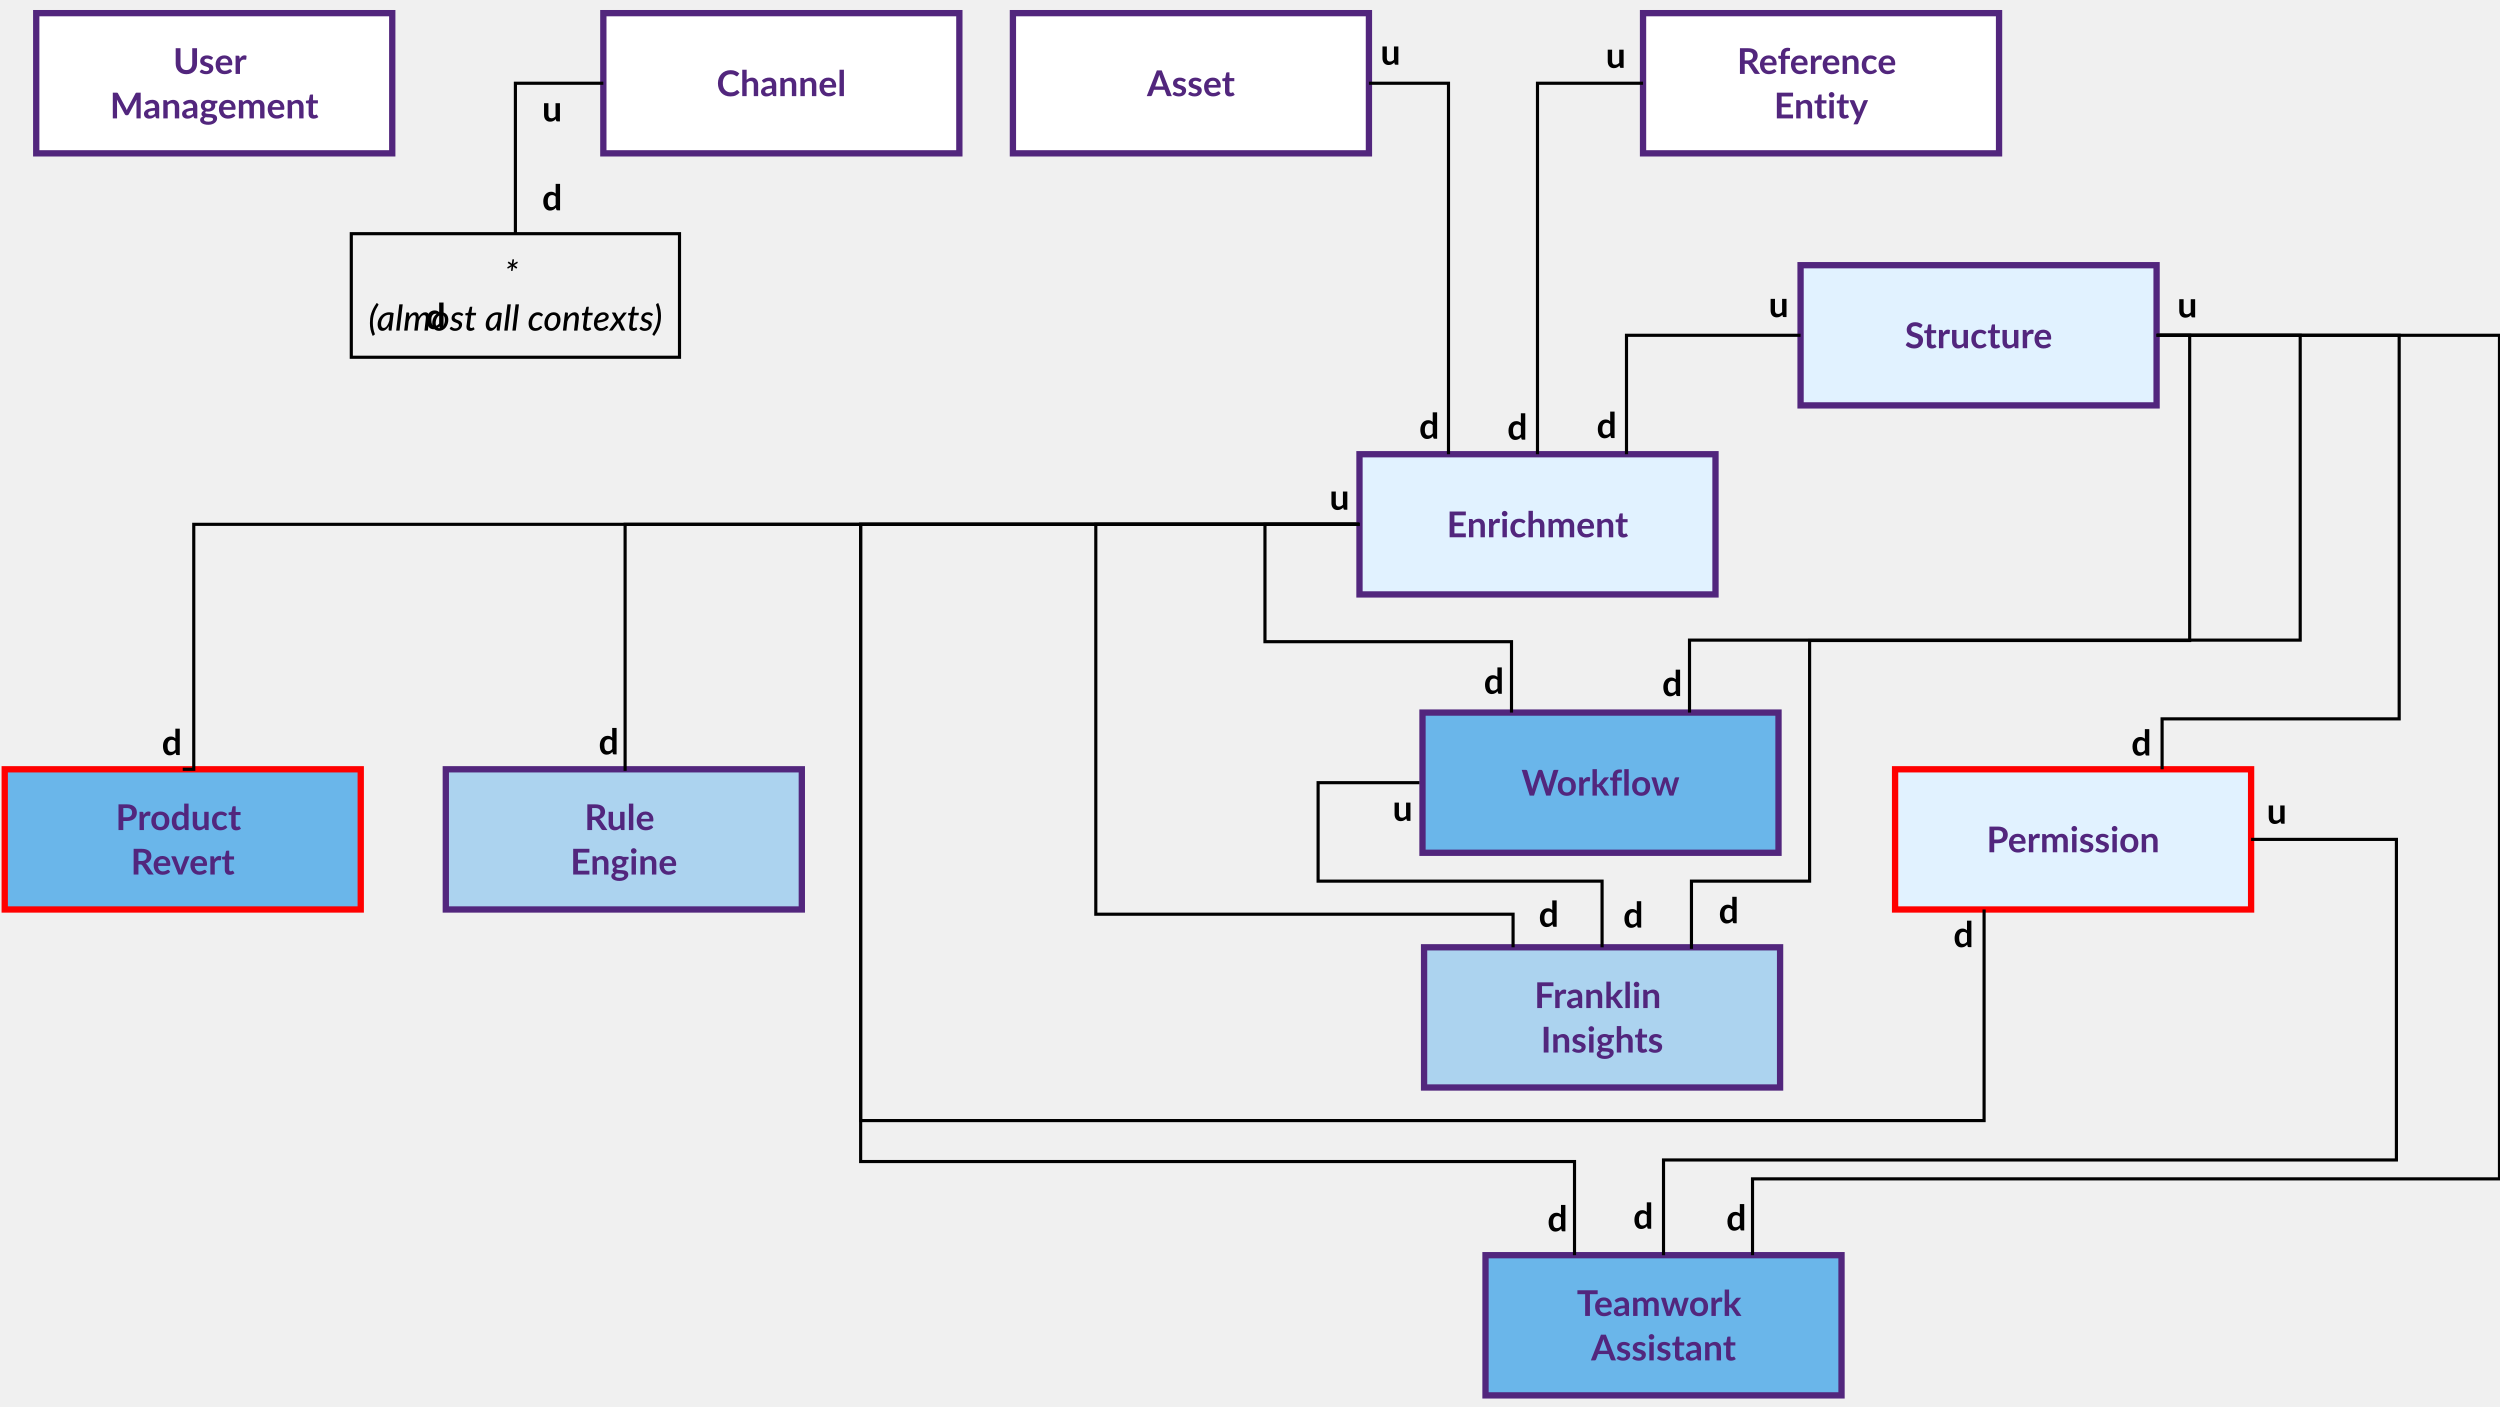
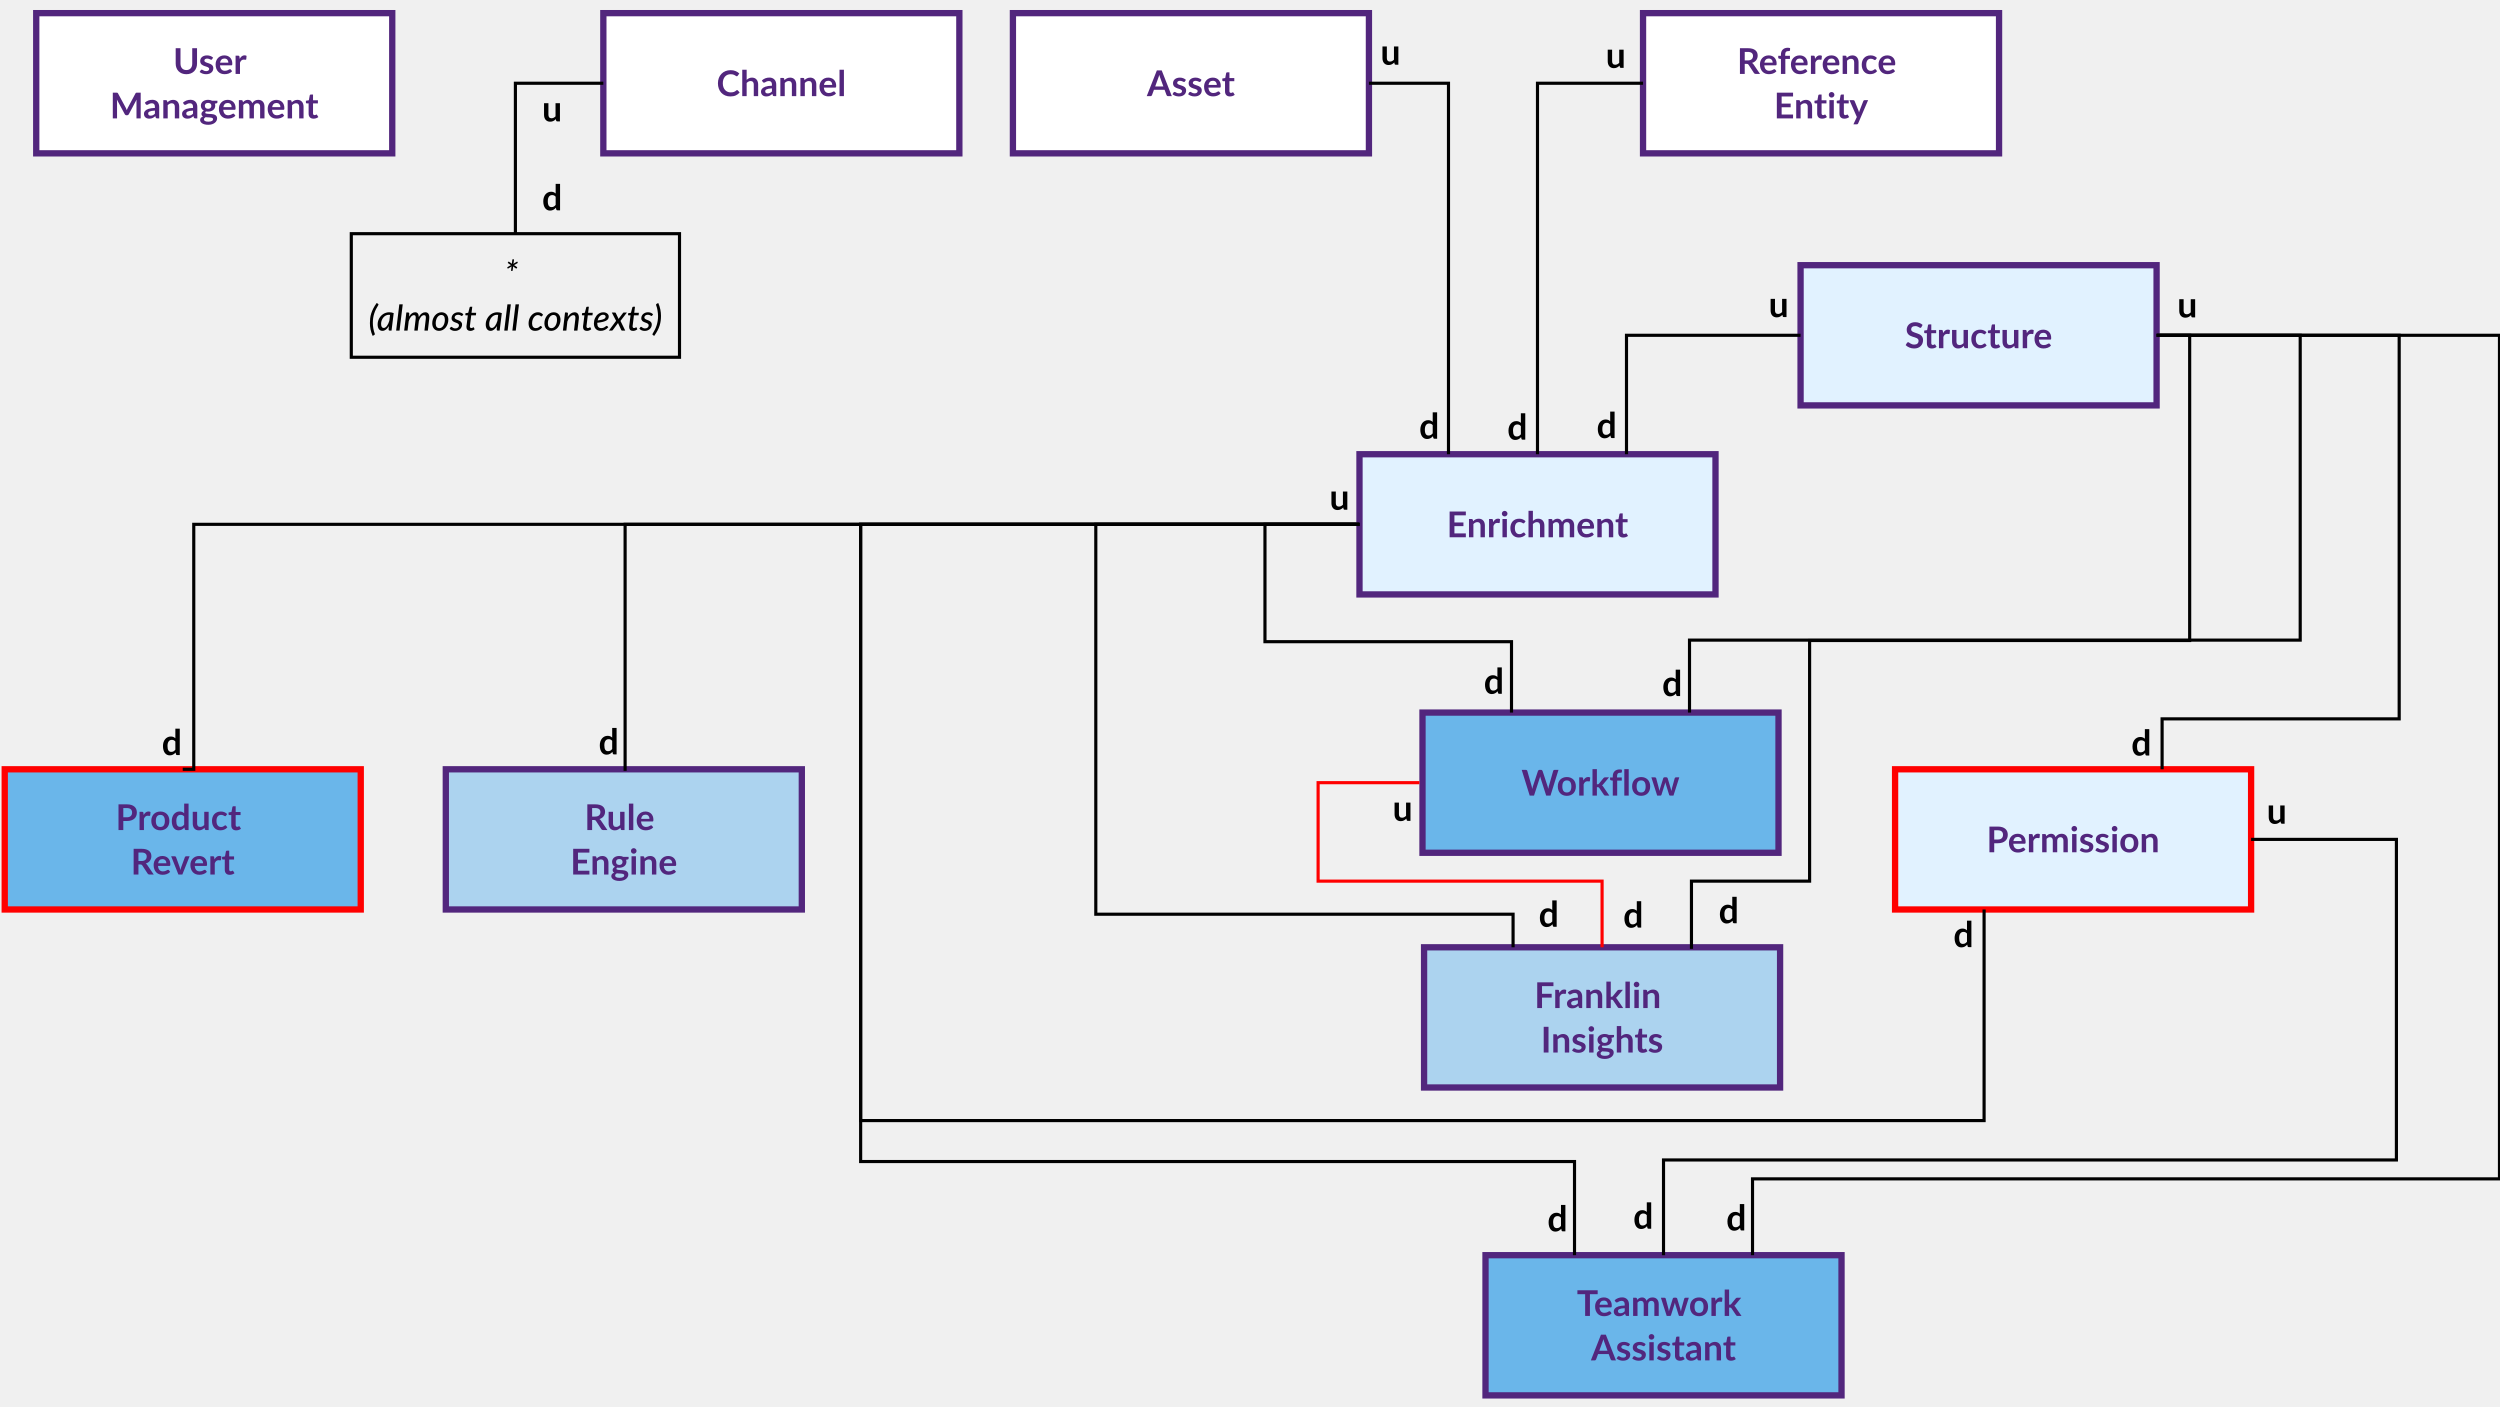
<svg xmlns="http://www.w3.org/2000/svg" width="80cm" height="45cm" viewBox="-303 117 1587 882">
  <g id="Background">
    <g>
      <rect style="fill: #6ab6ea; fill-opacity: 1; stroke-opacity: 1; stroke-width: 4; stroke: #52267d" x="640" y="908.448" width="226" height="89" rx="0" ry="0" />
      <text font-size="22.578" style="fill: #52267d; fill-opacity: 1; stroke: none;text-anchor:middle;font-family:Lato;font-style:normal;font-weight:700" x="753" y="947.026">
        <tspan x="753" y="947.026">Teamwork</tspan>
        <tspan x="753" y="975.248">Assistant</tspan>
      </text>
    </g>
    <g>
      <rect style="fill: #ffffff; fill-opacity: 1; stroke-opacity: 1; stroke-width: 4; stroke: #52267d" x="340" y="120" width="226" height="89" rx="0" ry="0" />
      <text font-size="22.578" style="fill: #52267d; fill-opacity: 1; stroke: none;text-anchor:middle;font-family:Lato;font-style:normal;font-weight:700" x="453" y="172.689">
        <tspan x="453" y="172.689">Asset</tspan>
      </text>
    </g>
    <g>
      <rect style="fill: #ffffff; fill-opacity: 1; stroke-opacity: 1; stroke-width: 4; stroke: #52267d" x="740" y="120" width="226" height="89" rx="0" ry="0" />
      <text font-size="22.578" style="fill: #52267d; fill-opacity: 1; stroke: none;text-anchor:middle;font-family:Lato;font-style:normal;font-weight:700" x="853" y="158.578">
        <tspan x="853" y="158.578">Reference</tspan>
        <tspan x="853" y="186.8">Entity</tspan>
      </text>
    </g>
    <g>
      <rect style="fill: #e1f2ff; fill-opacity: 1; stroke-opacity: 1; stroke-width: 4; stroke: #52267d" x="560" y="400" width="226" height="89" rx="0" ry="0" />
      <text font-size="22.578" style="fill: #52267d; fill-opacity: 1; stroke: none;text-anchor:middle;font-family:Lato;font-style:normal;font-weight:700" x="673" y="452.689">
        <tspan x="673" y="452.689">Enrichment</tspan>
      </text>
    </g>
    <g>
      <rect style="fill: #acd3ef; fill-opacity: 1; stroke-opacity: 1; stroke-width: 4; stroke: #52267d" x="601" y="713" width="226" height="89" rx="0" ry="0" />
      <text font-size="22.578" style="fill: #52267d; fill-opacity: 1; stroke: none;text-anchor:middle;font-family:Lato;font-style:normal;font-weight:700" x="714" y="751.578">
        <tspan x="714" y="751.578">Franklin</tspan>
        <tspan x="714" y="779.8">Insights</tspan>
      </text>
    </g>
    <g>
      <rect style="fill: #acd3ef; fill-opacity: 1; stroke-opacity: 1; stroke-width: 4; stroke: #52267d" x="-20" y="600" width="226" height="89" rx="0" ry="0" />
      <text font-size="22.578" style="fill: #52267d; fill-opacity: 1; stroke: none;text-anchor:middle;font-family:Lato;font-style:normal;font-weight:700" x="93" y="638.578">
        <tspan x="93" y="638.578">Rule</tspan>
        <tspan x="93" y="666.8">Engine</tspan>
      </text>
    </g>
    <g>
      <rect style="fill: #e1f2ff; fill-opacity: 1; stroke-opacity: 1; stroke-width: 4; stroke: #52267d" x="840" y="280" width="226" height="89" rx="0" ry="0" />
      <text font-size="22.578" style="fill: #52267d; fill-opacity: 1; stroke: none;text-anchor:middle;font-family:Lato;font-style:normal;font-weight:700" x="953" y="332.689">
        <tspan x="953" y="332.689">Structure</tspan>
      </text>
    </g>
    <g>
      <rect style="fill: #e1f2ff; fill-opacity: 1; stroke-opacity: 1; stroke-width: 4; stroke: #ff0000" x="900" y="600" width="226" height="89" rx="0" ry="0" />
      <text font-size="22.578" style="fill: #52267d; fill-opacity: 1; stroke: none;text-anchor:middle;font-family:Lato;font-style:normal;font-weight:700" x="1013" y="652.689">
        <tspan x="1013" y="652.689">Permission</tspan>
      </text>
    </g>
    <g>
      <rect style="fill: #6ab6ea; fill-opacity: 1; stroke-opacity: 1; stroke-width: 4; stroke: #52267d" x="600" y="564" width="226" height="89" rx="0" ry="0" />
      <text font-size="22.578" style="fill: #52267d; fill-opacity: 1; stroke: none;text-anchor:middle;font-family:Lato;font-style:normal;font-weight:700" x="713" y="616.689">
        <tspan x="713" y="616.689">Workflow</tspan>
      </text>
    </g>
    <g>
      <rect style="fill: #6ab6ea; fill-opacity: 1; stroke-opacity: 1; stroke-width: 4; stroke: #ff0000" x="-300" y="600" width="226" height="89" rx="0" ry="0" />
      <text font-size="22.578" style="fill: #52267d; fill-opacity: 1; stroke: none;text-anchor:middle;font-family:Lato;font-style:normal;font-weight:700" x="-187" y="638.578">
        <tspan x="-187" y="638.578">Product</tspan>
        <tspan x="-187" y="666.8">Revert</tspan>
      </text>
    </g>
    <g>
      <rect style="fill: #ffffff; fill-opacity: 1; stroke-opacity: 1; stroke-width: 4; stroke: #52267d" x="80" y="120" width="226" height="89" rx="0" ry="0" />
      <text font-size="22.578" style="fill: #52267d; fill-opacity: 1; stroke: none;text-anchor:middle;font-family:Lato;font-style:normal;font-weight:700" x="193" y="172.689">
        <tspan x="193" y="172.689">Channel</tspan>
      </text>
    </g>
    <g>
      <rect style="fill: #ffffff; fill-opacity: 1; stroke-opacity: 1; stroke-width: 4; stroke: #52267d" x="-280" y="120" width="226" height="89" rx="0" ry="0" />
      <text font-size="22.578" style="fill: #52267d; fill-opacity: 1; stroke: none;text-anchor:middle;font-family:Lato;font-style:normal;font-weight:700" x="-167" y="158.578">
        <tspan x="-167" y="158.578">User</tspan>
        <tspan x="-167" y="186.8">Management</tspan>
      </text>
    </g>
    <text font-size="22.578" style="fill: #000000; fill-opacity: 1; stroke: none;text-anchor:start;font-family:Lato;font-style:normal;font-weight:700" x="41.09" y="188.724">
      <tspan x="41.09" y="188.724">u</tspan>
      <tspan x="41.09" y="216.946" />
      <tspan x="41.09" y="245.168">d</tspan>
    </text>
    <g>
      <rect style="fill: #ffffff; fill-opacity: 0; stroke-opacity: 1; stroke-width: 2; stroke: #000000" x="-80" y="260" width="208.35" height="78.444" rx="0" ry="0" />
      <text font-size="22.578" style="fill: #000000; fill-opacity: 1; stroke: none;text-anchor:middle;font-family:Lato;font-style:italic;font-weight:500" x="24.175" y="293.3">
        <tspan x="24.175" y="293.3">*</tspan>
        <tspan x="24.175" y="321.522">(almost all contexts)</tspan>
      </text>
    </g>
-     <polyline style="fill: none; stroke-opacity: 1; stroke-width: 2; stroke: #000000" points="714,713 714,671 533.736,671 533.736,608.5 598.071,608.5 " />
+     <polyline style="fill: none; stroke-opacity: 1; stroke-width: 2; stroke: #ff0000" points="714,713 714,671 533.736,671 533.736,608.5 598.071,608.5 " />
    <polyline style="fill: none; stroke-opacity: 1; stroke-width: 2; stroke: #000000" points="560,444.5 93.817,444.5 93.817,600 93,600 " />
    <polyline style="fill: none; stroke-opacity: 1; stroke-width: 2; stroke: #000000" points="-187,600 -180,600 -180,444.5 558.019,444.5 " />
    <polyline style="fill: none; stroke-opacity: 1; stroke-width: 2; stroke: #000000" points="657.5,713 657.5,692 392.614,692 392.614,444.5 560,444.5 " />
    <polyline style="fill: none; stroke-opacity: 1; stroke-width: 2; stroke: #000000" points="560,444.5 243.336,444.5 243.336,823 956.5,823 956.5,689 " />
    <polyline style="fill: none; stroke-opacity: 1; stroke-width: 2; stroke: #000000" points="769.5,564 769.5,518 1157.17,518 1157.17,324.5 1068,324.5 " />
    <polyline style="fill: none; stroke-opacity: 1; stroke-width: 2; stroke: #000000" points="558.012,444.5 500,444.5 500,519 656.5,519 656.5,564 " />
    <polyline style="fill: none; stroke-opacity: 1; stroke-width: 2; stroke: #000000" points="616.5,400 616.5,164.5 566,164.5 " />
    <polyline style="fill: none; stroke-opacity: 1; stroke-width: 2; stroke: #000000" points="673,400 673,164.5 740,164.5 " />
    <polyline style="fill: none; stroke-opacity: 1; stroke-width: 2; stroke: #000000" points="729.5,400 729.5,324.5 840,324.5 " />
    <polyline style="fill: none; stroke-opacity: 1; stroke-width: 2; stroke: #000000" points="1069.5,600 1069.5,567.99 1220,567.99 1220,324.5 1066,324.5 " />
    <polyline style="fill: none; stroke-opacity: 1; stroke-width: 2; stroke: #000000" points="753,908.448 753,848 1218.24,848 1218.24,644.5 1126,644.5 " />
    <polyline style="fill: none; stroke-opacity: 1; stroke-width: 2; stroke: #000000" points="696.5,908.448 696.5,849 243.336,849 243.336,444.5 560,444.5 " />
    <polyline style="fill: none; stroke-opacity: 1; stroke-width: 2; stroke: #000000" points="809.5,908.448 809.5,860 1283.67,860 1283.67,324.5 1066,324.5 " />
    <polyline style="fill: none; stroke-opacity: 1; stroke-width: 2; stroke: #000000" points="24.175,260 24.175,164.5 80,164.5 " />
    <text font-size="22.578" style="fill: #000000; fill-opacity: 1; stroke: none;text-anchor:start;font-family:Lato;font-style:normal;font-weight:700" x="-200.324" y="590.99">
      <tspan x="-200.324" y="590.99">d</tspan>
    </text>
    <text font-size="22.578" style="fill: #000000; fill-opacity: 1; stroke: none;text-anchor:start;font-family:Lato;font-style:normal;font-weight:700" x="76.975" y="590.548">
      <tspan x="76.975" y="590.548">d</tspan>
    </text>
    <text font-size="22.578" style="fill: #000000; fill-opacity: 1; stroke: none;text-anchor:start;font-family:Lato;font-style:normal;font-weight:700" x="673.736" y="700">
      <tspan x="673.736" y="700">d</tspan>
    </text>
    <text font-size="22.578" style="fill: #000000; fill-opacity: 1; stroke: none;text-anchor:start;font-family:Lato;font-style:normal;font-weight:700" x="638.91" y="552.082">
      <tspan x="638.91" y="552.082">d</tspan>
    </text>
    <text font-size="22.578" style="fill: #000000; fill-opacity: 1; stroke: none;text-anchor:start;font-family:Lato;font-style:normal;font-weight:700" x="752.092" y="553.528">
      <tspan x="752.092" y="553.528">d</tspan>
    </text>
    <text font-size="22.578" style="fill: #000000; fill-opacity: 1; stroke: none;text-anchor:start;font-family:Lato;font-style:normal;font-weight:700" x="1049.92" y="591.282">
      <tspan x="1049.92" y="591.282">d</tspan>
    </text>
    <text font-size="22.578" style="fill: #000000; fill-opacity: 1; stroke: none;text-anchor:start;font-family:Lato;font-style:normal;font-weight:700" x="597.844" y="390.168">
      <tspan x="597.844" y="390.168">d</tspan>
    </text>
    <text font-size="22.578" style="fill: #000000; fill-opacity: 1; stroke: none;text-anchor:start;font-family:Lato;font-style:normal;font-weight:700" x="679.272" y="893.31">
      <tspan x="679.272" y="893.31">d</tspan>
    </text>
    <text font-size="22.578" style="fill: #000000; fill-opacity: 1; stroke: none;text-anchor:start;font-family:Lato;font-style:normal;font-weight:700" x="733.742" y="891.658">
      <tspan x="733.742" y="891.658">d</tspan>
    </text>
    <text font-size="22.578" style="fill: #000000; fill-opacity: 1; stroke: none;text-anchor:start;font-family:Lato;font-style:normal;font-weight:700" x="792.796" y="892.758">
      <tspan x="792.796" y="892.758">d</tspan>
    </text>
    <text font-size="22.578" style="fill: #000000; fill-opacity: 1; stroke: none;text-anchor:start;font-family:Lato;font-style:normal;font-weight:700" x="653.804" y="390.778">
      <tspan x="653.804" y="390.778">d</tspan>
    </text>
    <text font-size="22.578" style="fill: #000000; fill-opacity: 1; stroke: none;text-anchor:start;font-family:Lato;font-style:normal;font-weight:700" x="937.002" y="712.898">
      <tspan x="937.002" y="712.898">d</tspan>
    </text>
    <text font-size="22.578" style="fill: #000000; fill-opacity: 1; stroke: none;text-anchor:start;font-family:Lato;font-style:normal;font-weight:700" x="710.504" y="389.736">
      <tspan x="710.504" y="389.736">d</tspan>
    </text>
    <text font-size="22.578" style="fill: #000000; fill-opacity: 1; stroke: none;text-anchor:start;font-family:Lato;font-style:normal;font-weight:700" x="573.324" y="152.748">
      <tspan x="573.324" y="152.748">u</tspan>
    </text>
    <text font-size="22.578" style="fill: #000000; fill-opacity: 1; stroke: none;text-anchor:start;font-family:Lato;font-style:normal;font-weight:700" x="716.322" y="154.748">
      <tspan x="716.322" y="154.748">u</tspan>
    </text>
    <text font-size="22.578" style="fill: #000000; fill-opacity: 1; stroke: none;text-anchor:start;font-family:Lato;font-style:normal;font-weight:700" x="819.72" y="312.946">
      <tspan x="819.72" y="312.946">u</tspan>
    </text>
    <text font-size="22.578" style="fill: #000000; fill-opacity: 1; stroke: none;text-anchor:start;font-family:Lato;font-style:normal;font-weight:700" x="1079.12" y="313.146">
      <tspan x="1079.12" y="313.146">u</tspan>
    </text>
    <text font-size="22.578" style="fill: #000000; fill-opacity: 1; stroke: none;text-anchor:start;font-family:Lato;font-style:normal;font-weight:700" x="540.924" y="435.244">
      <tspan x="540.924" y="435.244">u</tspan>
    </text>
    <text font-size="22.578" style="fill: #000000; fill-opacity: 1; stroke: none;text-anchor:start;font-family:Lato;font-style:normal;font-weight:700" x="1135.92" y="634.542">
      <tspan x="1135.92" y="634.542">u</tspan>
    </text>
    <text font-size="22.578" style="fill: #000000; fill-opacity: 1; stroke: none;text-anchor:start;font-family:Lato;font-style:normal;font-weight:700" x="788.004" y="697.742">
      <tspan x="788.004" y="697.742">d</tspan>
    </text>
    <text font-size="22.578" style="fill: #000000; fill-opacity: 1; stroke: none;text-anchor:start;font-family:Lato;font-style:normal;font-weight:700" x="581.004" y="632.742">
      <tspan x="581.004" y="632.742">u</tspan>
    </text>
    <polyline style="fill: none; stroke-opacity: 1; stroke-width: 2; stroke: #000000" points="1066,324.5 1087,324.5 1087,518.25 845.736,518.25 845.736,671 770.736,671 770.736,713 770.5,713 " />
-     <text font-size="22.578" style="fill: #000000; fill-opacity: 1; stroke: none;text-anchor:start;font-family:Lato;font-style:normal;font-weight:700" x="-32.865" y="320.5">
-       <tspan x="-32.865" y="320.5">d</tspan>
-     </text>
    <text font-size="22.578" style="fill: #000000; fill-opacity: 1; stroke: none;text-anchor:start;font-family:Lato;font-style:normal;font-weight:700" x="727.4" y="700.5">
      <tspan x="727.4" y="700.5">d</tspan>
    </text>
  </g>
</svg>
